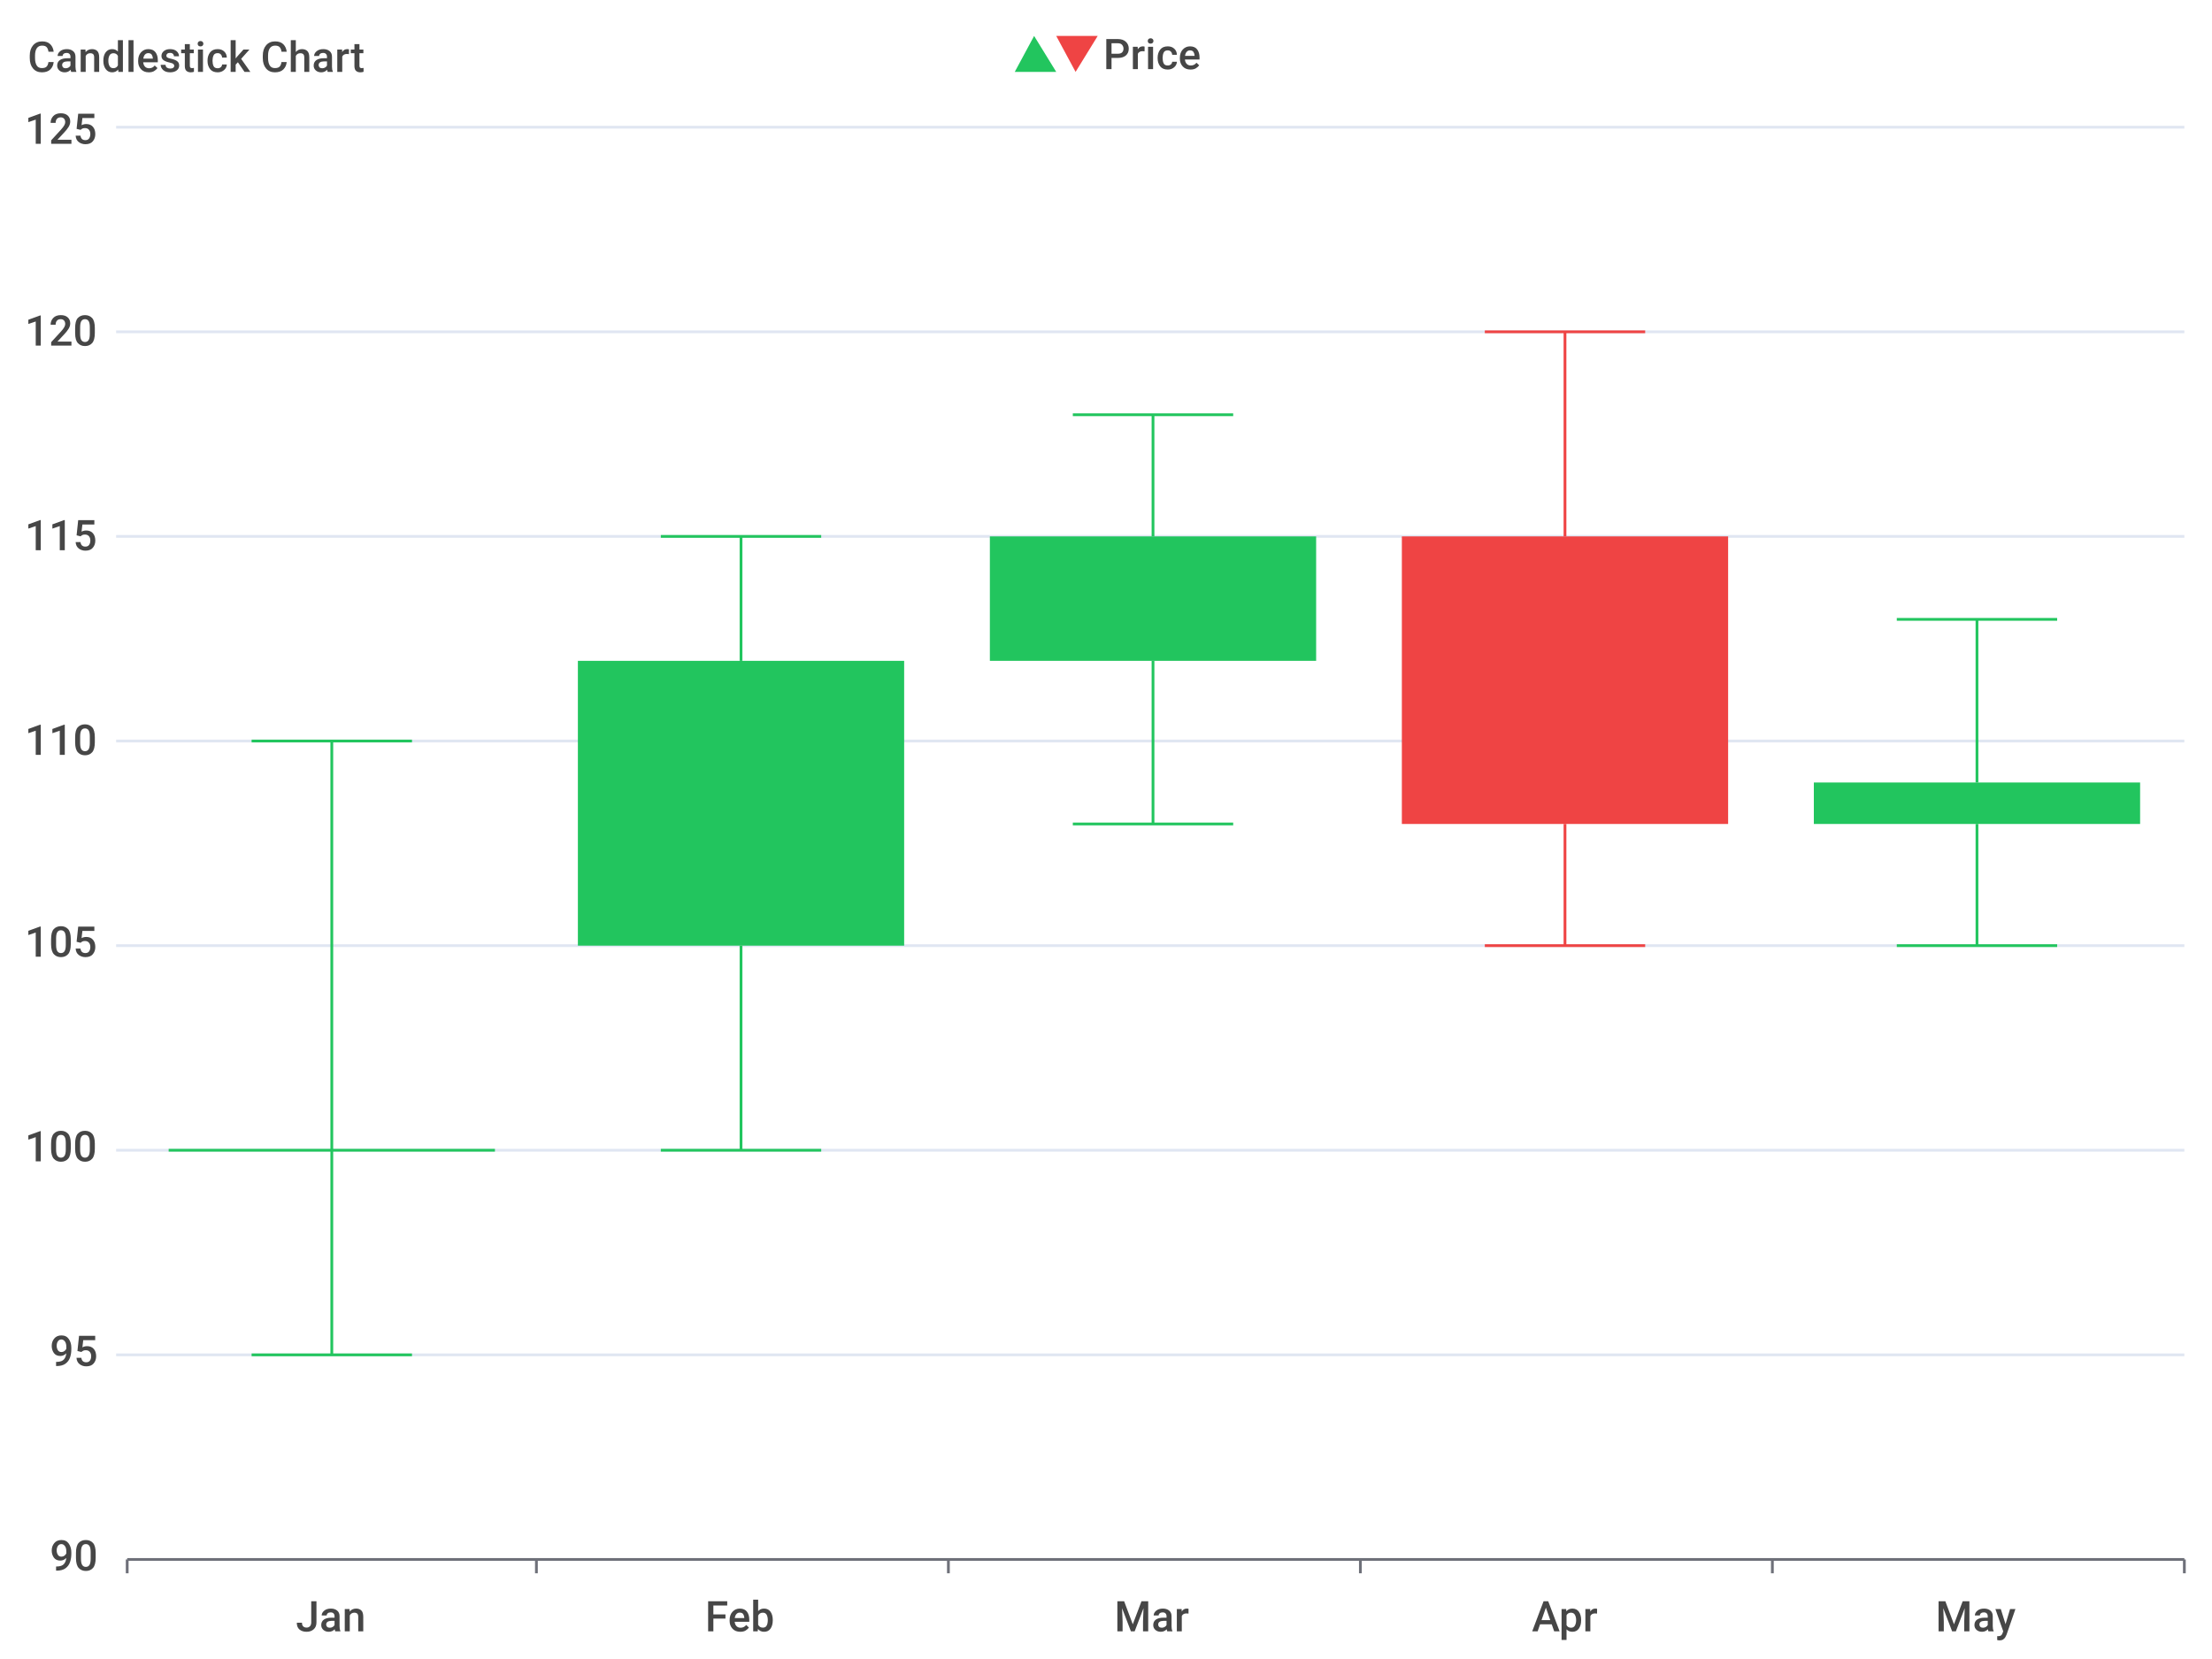
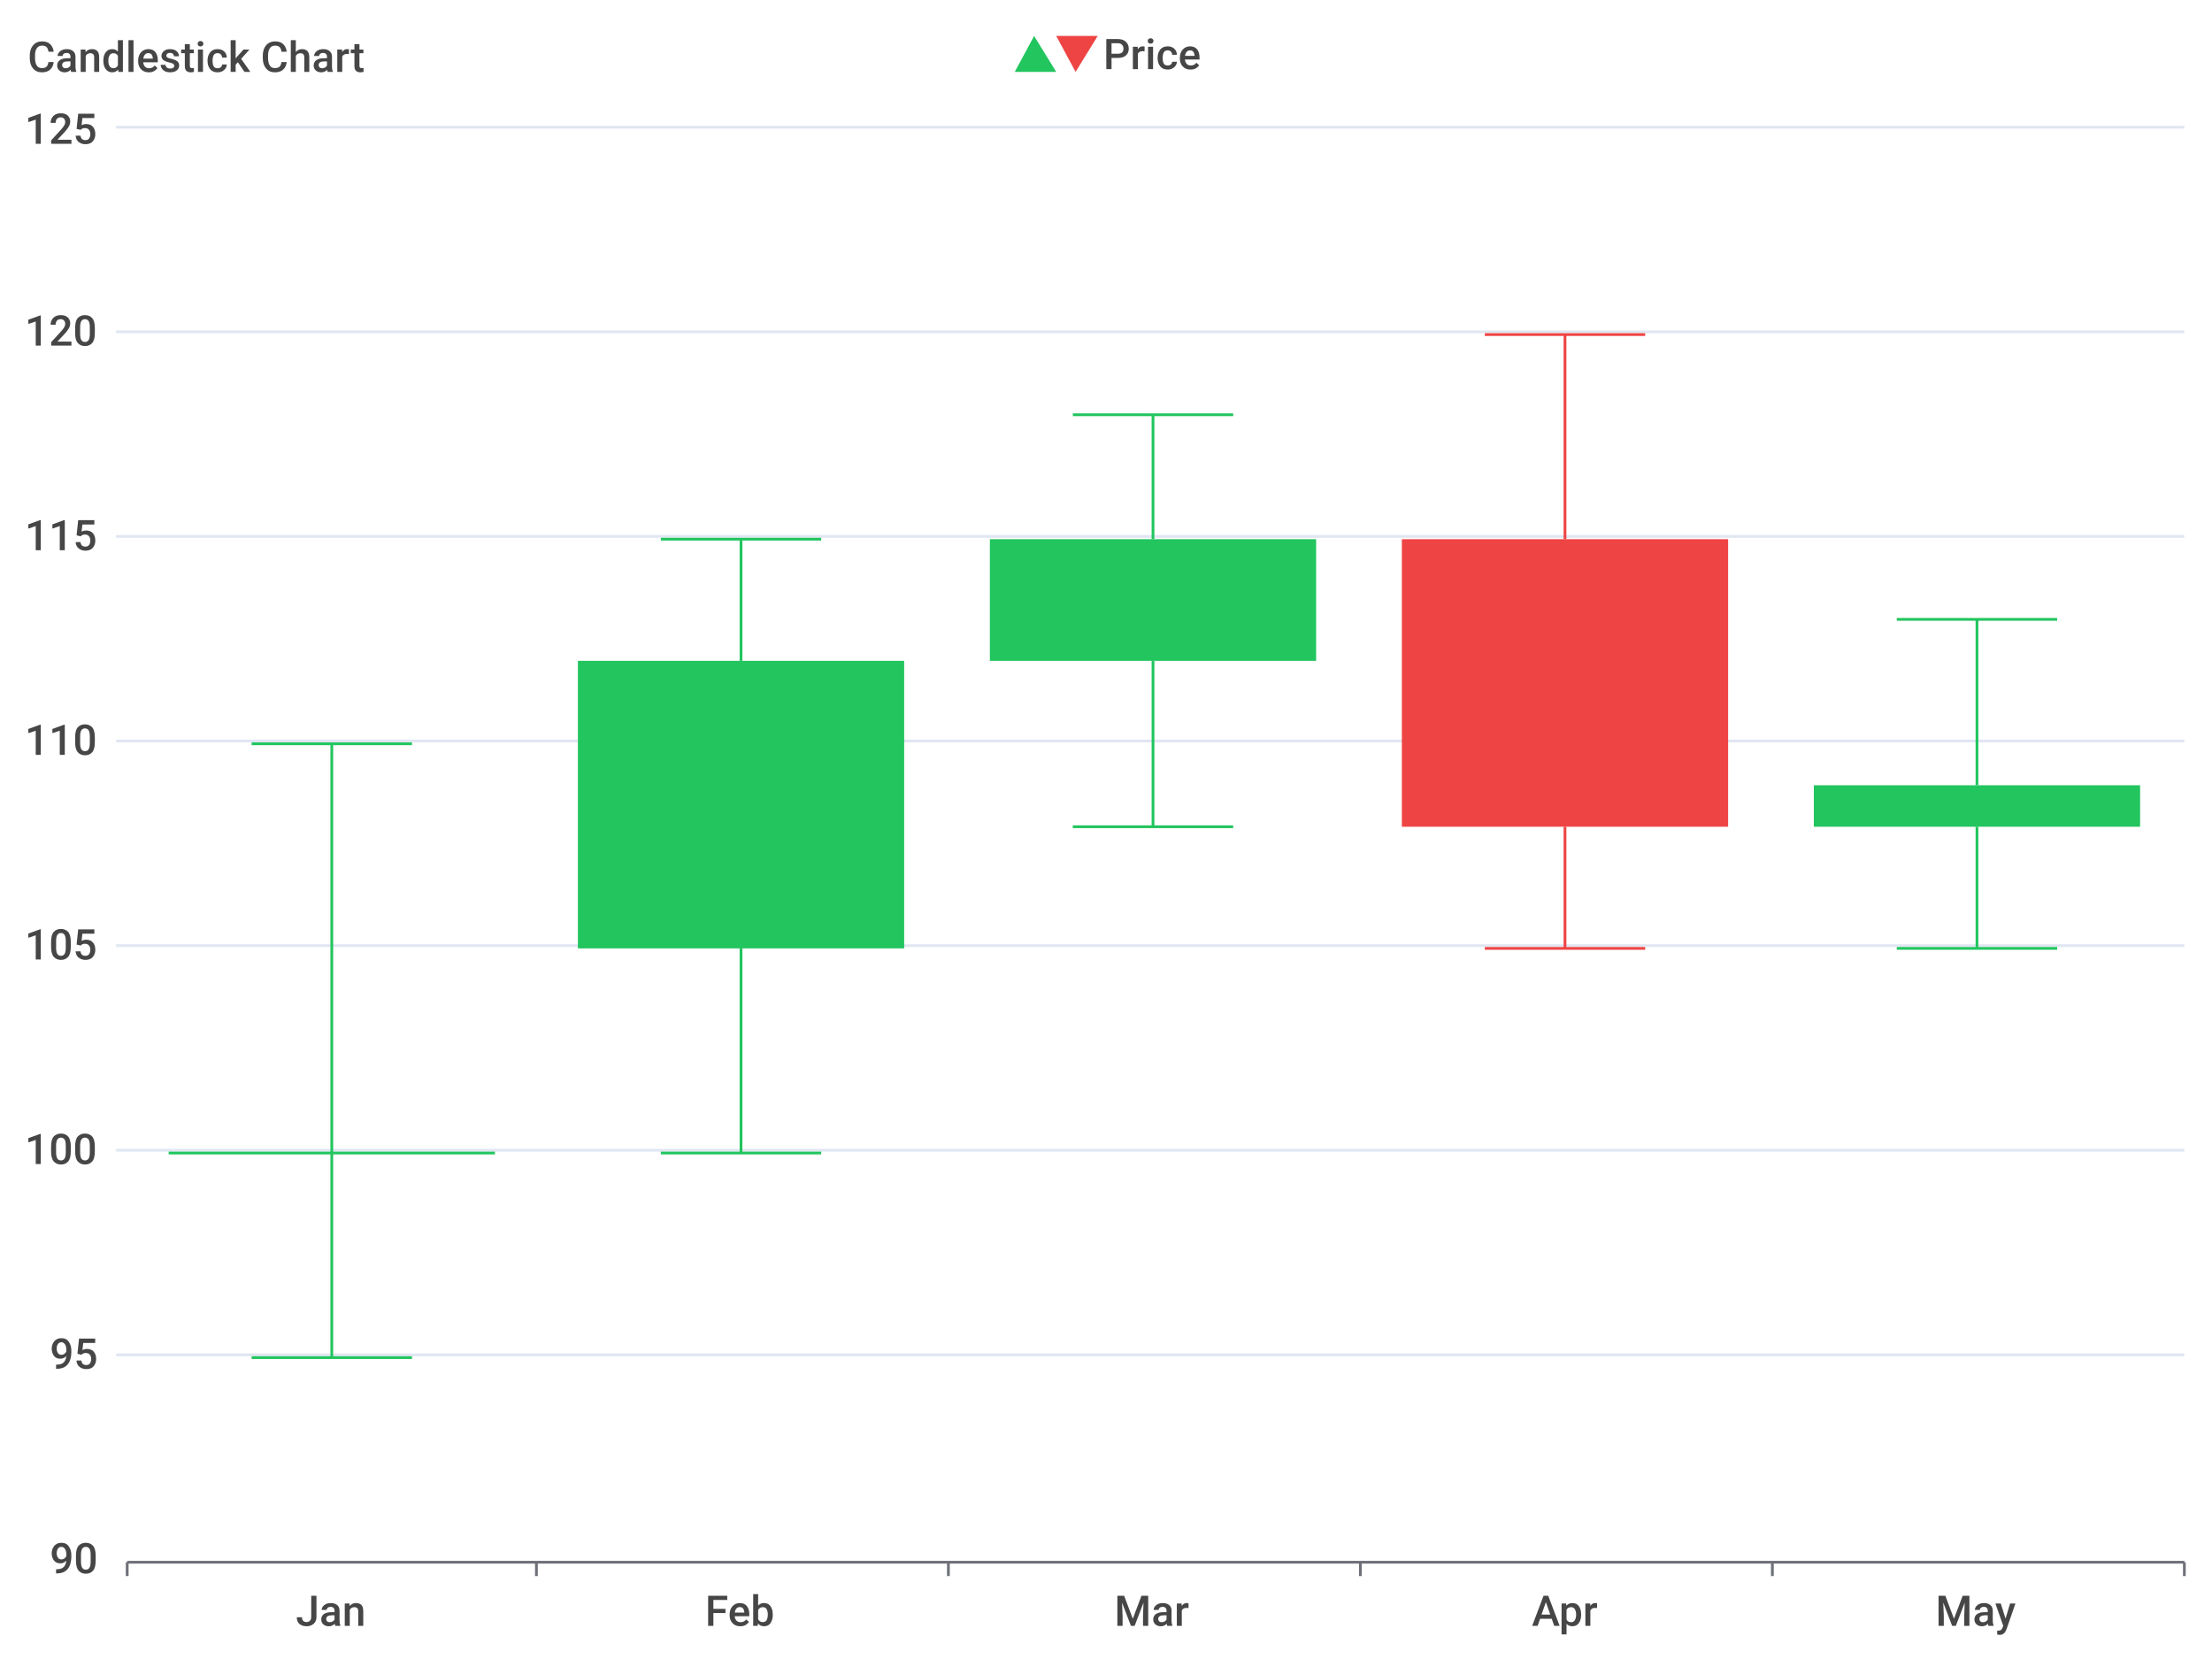
<svg xmlns="http://www.w3.org/2000/svg" viewBox="0 0 800 600">
  <path d="M 0 0 L 800 0 L 800 600 L 0 600 L 0 0" style="stroke:none;fill:white" />
  <text x="10" y="26" style="stroke:none;fill:rgb(70,70,70);font-size:15.3px;font-family:'Roboto Medium',sans-serif">Candlestick Chart</text>
  <path d="M 367 26 L 382 26 L 374 13 L 367 26" style="stroke:none;fill:rgb(34,197,94)" />
  <path d="M 382 13 L 397 13 L 389 26 L 382 13" style="stroke:none;fill:rgb(239,68,68)" />
  <text x="399" y="25" style="stroke:none;fill:rgb(70,70,70);font-size:15.3px;font-family:'Roboto Medium',sans-serif">Price</text>
  <text x="9" y="52" style="stroke:none;fill:rgb(70,70,70);font-size:15.3px;font-family:'Roboto Medium',sans-serif">125</text>
  <text x="9" y="125" style="stroke:none;fill:rgb(70,70,70);font-size:15.3px;font-family:'Roboto Medium',sans-serif">120</text>
  <text x="9" y="199" style="stroke:none;fill:rgb(70,70,70);font-size:15.3px;font-family:'Roboto Medium',sans-serif">115</text>
  <text x="9" y="273" style="stroke:none;fill:rgb(70,70,70);font-size:15.3px;font-family:'Roboto Medium',sans-serif">110</text>
-   <text x="9" y="346" style="stroke:none;fill:rgb(70,70,70);font-size:15.3px;font-family:'Roboto Medium',sans-serif">105</text>
-   <text x="9" y="420" style="stroke:none;fill:rgb(70,70,70);font-size:15.3px;font-family:'Roboto Medium',sans-serif">100</text>
-   <text x="18" y="494" style="stroke:none;fill:rgb(70,70,70);font-size:15.3px;font-family:'Roboto Medium',sans-serif">95</text>
-   <text x="18" y="568" style="stroke:none;fill:rgb(70,70,70);font-size:15.3px;font-family:'Roboto Medium',sans-serif">90</text>
+   <text x="9" y="347" style="stroke:none;fill:rgb(70,70,70);font-size:15.3px;font-family:'Roboto Medium',sans-serif">105</text>
+   <text x="9" y="421" style="stroke:none;fill:rgb(70,70,70);font-size:15.3px;font-family:'Roboto Medium',sans-serif">100</text>
+   <text x="18" y="495" style="stroke:none;fill:rgb(70,70,70);font-size:15.3px;font-family:'Roboto Medium',sans-serif">95</text>
+   <text x="18" y="569" style="stroke:none;fill:rgb(70,70,70);font-size:15.3px;font-family:'Roboto Medium',sans-serif">90</text>
  <path d="M 42 46 L 790 46" style="stroke-width:1;stroke:rgb(224,230,242);fill:none" />
  <path d="M 42 120 L 790 120" style="stroke-width:1;stroke:rgb(224,230,242);fill:none" />
  <path d="M 42 194 L 790 194" style="stroke-width:1;stroke:rgb(224,230,242);fill:none" />
  <path d="M 42 268 L 790 268" style="stroke-width:1;stroke:rgb(224,230,242);fill:none" />
  <path d="M 42 342 L 790 342" style="stroke-width:1;stroke:rgb(224,230,242);fill:none" />
  <path d="M 42 416 L 790 416" style="stroke-width:1;stroke:rgb(224,230,242);fill:none" />
  <path d="M 42 490 L 790 490" style="stroke-width:1;stroke:rgb(224,230,242);fill:none" />
-   <path d="M 46 564 L 790 564" style="stroke-width:1;stroke:rgb(110,112,121);fill:none" />
-   <path d="M 46 569 L 46 564" style="stroke-width:1;stroke:rgb(110,112,121);fill:none" />
-   <path d="M 194 569 L 194 564" style="stroke-width:1;stroke:rgb(110,112,121);fill:none" />
-   <path d="M 343 569 L 343 564" style="stroke-width:1;stroke:rgb(110,112,121);fill:none" />
-   <path d="M 492 569 L 492 564" style="stroke-width:1;stroke:rgb(110,112,121);fill:none" />
-   <path d="M 641 569 L 641 564" style="stroke-width:1;stroke:rgb(110,112,121);fill:none" />
-   <path d="M 790 569 L 790 564" style="stroke-width:1;stroke:rgb(110,112,121);fill:none" />
-   <text x="107" y="590" style="stroke:none;fill:rgb(70,70,70);font-size:15.3px;font-family:'Roboto Medium',sans-serif">Jan</text>
-   <text x="255" y="590" style="stroke:none;fill:rgb(70,70,70);font-size:15.3px;font-family:'Roboto Medium',sans-serif">Feb</text>
-   <text x="403" y="590" style="stroke:none;fill:rgb(70,70,70);font-size:15.3px;font-family:'Roboto Medium',sans-serif">Mar</text>
-   <text x="554" y="590" style="stroke:none;fill:rgb(70,70,70);font-size:15.3px;font-family:'Roboto Medium',sans-serif">Apr</text>
-   <text x="700" y="590" style="stroke:none;fill:rgb(70,70,70);font-size:15.3px;font-family:'Roboto Medium',sans-serif">May</text>
-   <path d="M 120 268 L 120 416" style="stroke-width:1;stroke:rgb(34,197,94);fill:none" />
-   <path d="M 120 416 L 120 490" style="stroke-width:1;stroke:rgb(34,197,94);fill:none" />
-   <path d="M 91 268 L 149 268" style="stroke-width:1;stroke:rgb(34,197,94);fill:none" />
-   <path d="M 91 490 L 149 490" style="stroke-width:1;stroke:rgb(34,197,94);fill:none" />
-   <path d="M 61 416 L 179 416" style="stroke-width:1;stroke:rgb(34,197,94);fill:none" />
-   <path d="M 268 194 L 268 239" style="stroke-width:1;stroke:rgb(34,197,94);fill:none" />
-   <path d="M 268 342 L 268 416" style="stroke-width:1;stroke:rgb(34,197,94);fill:none" />
-   <path d="M 239 194 L 297 194" style="stroke-width:1;stroke:rgb(34,197,94);fill:none" />
-   <path d="M 239 416 L 297 416" style="stroke-width:1;stroke:rgb(34,197,94);fill:none" />
-   <path d="M 209 239 L 327 239 L 327 342 L 209 342 L 209 239" style="stroke:none;fill:rgb(34,197,94)" />
-   <path d="M 417 150 L 417 194" style="stroke-width:1;stroke:rgb(34,197,94);fill:none" />
-   <path d="M 417 239 L 417 298" style="stroke-width:1;stroke:rgb(34,197,94);fill:none" />
+   <path d="M 46 565 L 790 565" style="stroke-width:1;stroke:rgb(110,112,121);fill:none" />
+   <path d="M 46 570 L 46 565" style="stroke-width:1;stroke:rgb(110,112,121);fill:none" />
+   <path d="M 194 570 L 194 565" style="stroke-width:1;stroke:rgb(110,112,121);fill:none" />
+   <path d="M 343 570 L 343 565" style="stroke-width:1;stroke:rgb(110,112,121);fill:none" />
+   <path d="M 492 570 L 492 565" style="stroke-width:1;stroke:rgb(110,112,121);fill:none" />
+   <path d="M 641 570 L 641 565" style="stroke-width:1;stroke:rgb(110,112,121);fill:none" />
+   <path d="M 790 570 L 790 565" style="stroke-width:1;stroke:rgb(110,112,121);fill:none" />
+   <text x="107" y="588" style="stroke:none;fill:rgb(70,70,70);font-size:15.3px;font-family:'Roboto Medium',sans-serif">Jan</text>
+   <text x="255" y="588" style="stroke:none;fill:rgb(70,70,70);font-size:15.3px;font-family:'Roboto Medium',sans-serif">Feb</text>
+   <text x="403" y="588" style="stroke:none;fill:rgb(70,70,70);font-size:15.3px;font-family:'Roboto Medium',sans-serif">Mar</text>
+   <text x="554" y="588" style="stroke:none;fill:rgb(70,70,70);font-size:15.3px;font-family:'Roboto Medium',sans-serif">Apr</text>
+   <text x="700" y="588" style="stroke:none;fill:rgb(70,70,70);font-size:15.3px;font-family:'Roboto Medium',sans-serif">May</text>
+   <path d="M 120 269 L 120 417" style="stroke-width:1;stroke:rgb(34,197,94);fill:none" />
+   <path d="M 120 417 L 120 491" style="stroke-width:1;stroke:rgb(34,197,94);fill:none" />
+   <path d="M 91 269 L 149 269" style="stroke-width:1;stroke:rgb(34,197,94);fill:none" />
+   <path d="M 91 491 L 149 491" style="stroke-width:1;stroke:rgb(34,197,94);fill:none" />
+   <path d="M 61 417 L 179 417" style="stroke-width:1;stroke:rgb(34,197,94);fill:none" />
+   <path d="M 268 195 L 268 239" style="stroke-width:1;stroke:rgb(34,197,94);fill:none" />
+   <path d="M 268 343 L 268 417" style="stroke-width:1;stroke:rgb(34,197,94);fill:none" />
+   <path d="M 239 195 L 297 195" style="stroke-width:1;stroke:rgb(34,197,94);fill:none" />
+   <path d="M 239 417 L 297 417" style="stroke-width:1;stroke:rgb(34,197,94);fill:none" />
+   <path d="M 209 239 L 327 239 L 327 343 L 209 343 L 209 239" style="stroke:none;fill:rgb(34,197,94)" />
+   <path d="M 417 150 L 417 195" style="stroke-width:1;stroke:rgb(34,197,94);fill:none" />
+   <path d="M 417 239 L 417 299" style="stroke-width:1;stroke:rgb(34,197,94);fill:none" />
  <path d="M 388 150 L 446 150" style="stroke-width:1;stroke:rgb(34,197,94);fill:none" />
-   <path d="M 388 298 L 446 298" style="stroke-width:1;stroke:rgb(34,197,94);fill:none" />
-   <path d="M 358 194 L 476 194 L 476 239 L 358 239 L 358 194" style="stroke:none;fill:rgb(34,197,94)" />
-   <path d="M 566 120 L 566 194" style="stroke-width:1;stroke:rgb(239,68,68);fill:none" />
-   <path d="M 566 298 L 566 342" style="stroke-width:1;stroke:rgb(239,68,68);fill:none" />
-   <path d="M 537 120 L 595 120" style="stroke-width:1;stroke:rgb(239,68,68);fill:none" />
-   <path d="M 537 342 L 595 342" style="stroke-width:1;stroke:rgb(239,68,68);fill:none" />
-   <path d="M 507 194 L 625 194 L 625 298 L 507 298 L 507 194" style="stroke:none;fill:rgb(239,68,68)" />
-   <path d="M 715 224 L 715 283" style="stroke-width:1;stroke:rgb(34,197,94);fill:none" />
-   <path d="M 715 298 L 715 342" style="stroke-width:1;stroke:rgb(34,197,94);fill:none" />
+   <path d="M 388 299 L 446 299" style="stroke-width:1;stroke:rgb(34,197,94);fill:none" />
+   <path d="M 358 195 L 476 195 L 476 239 L 358 239 L 358 195" style="stroke:none;fill:rgb(34,197,94)" />
+   <path d="M 566 121 L 566 195" style="stroke-width:1;stroke:rgb(239,68,68);fill:none" />
+   <path d="M 566 299 L 566 343" style="stroke-width:1;stroke:rgb(239,68,68);fill:none" />
+   <path d="M 537 121 L 595 121" style="stroke-width:1;stroke:rgb(239,68,68);fill:none" />
+   <path d="M 537 343 L 595 343" style="stroke-width:1;stroke:rgb(239,68,68);fill:none" />
+   <path d="M 507 195 L 625 195 L 625 299 L 507 299 L 507 195" style="stroke:none;fill:rgb(239,68,68)" />
+   <path d="M 715 224 L 715 284" style="stroke-width:1;stroke:rgb(34,197,94);fill:none" />
+   <path d="M 715 299 L 715 343" style="stroke-width:1;stroke:rgb(34,197,94);fill:none" />
  <path d="M 686 224 L 744 224" style="stroke-width:1;stroke:rgb(34,197,94);fill:none" />
-   <path d="M 686 342 L 744 342" style="stroke-width:1;stroke:rgb(34,197,94);fill:none" />
-   <path d="M 656 283 L 774 283 L 774 298 L 656 298 L 656 283" style="stroke:none;fill:rgb(34,197,94)" />
+   <path d="M 686 343 L 744 343" style="stroke-width:1;stroke:rgb(34,197,94);fill:none" />
+   <path d="M 656 284 L 774 284 L 774 299 L 656 299 L 656 284" style="stroke:none;fill:rgb(34,197,94)" />
</svg>
